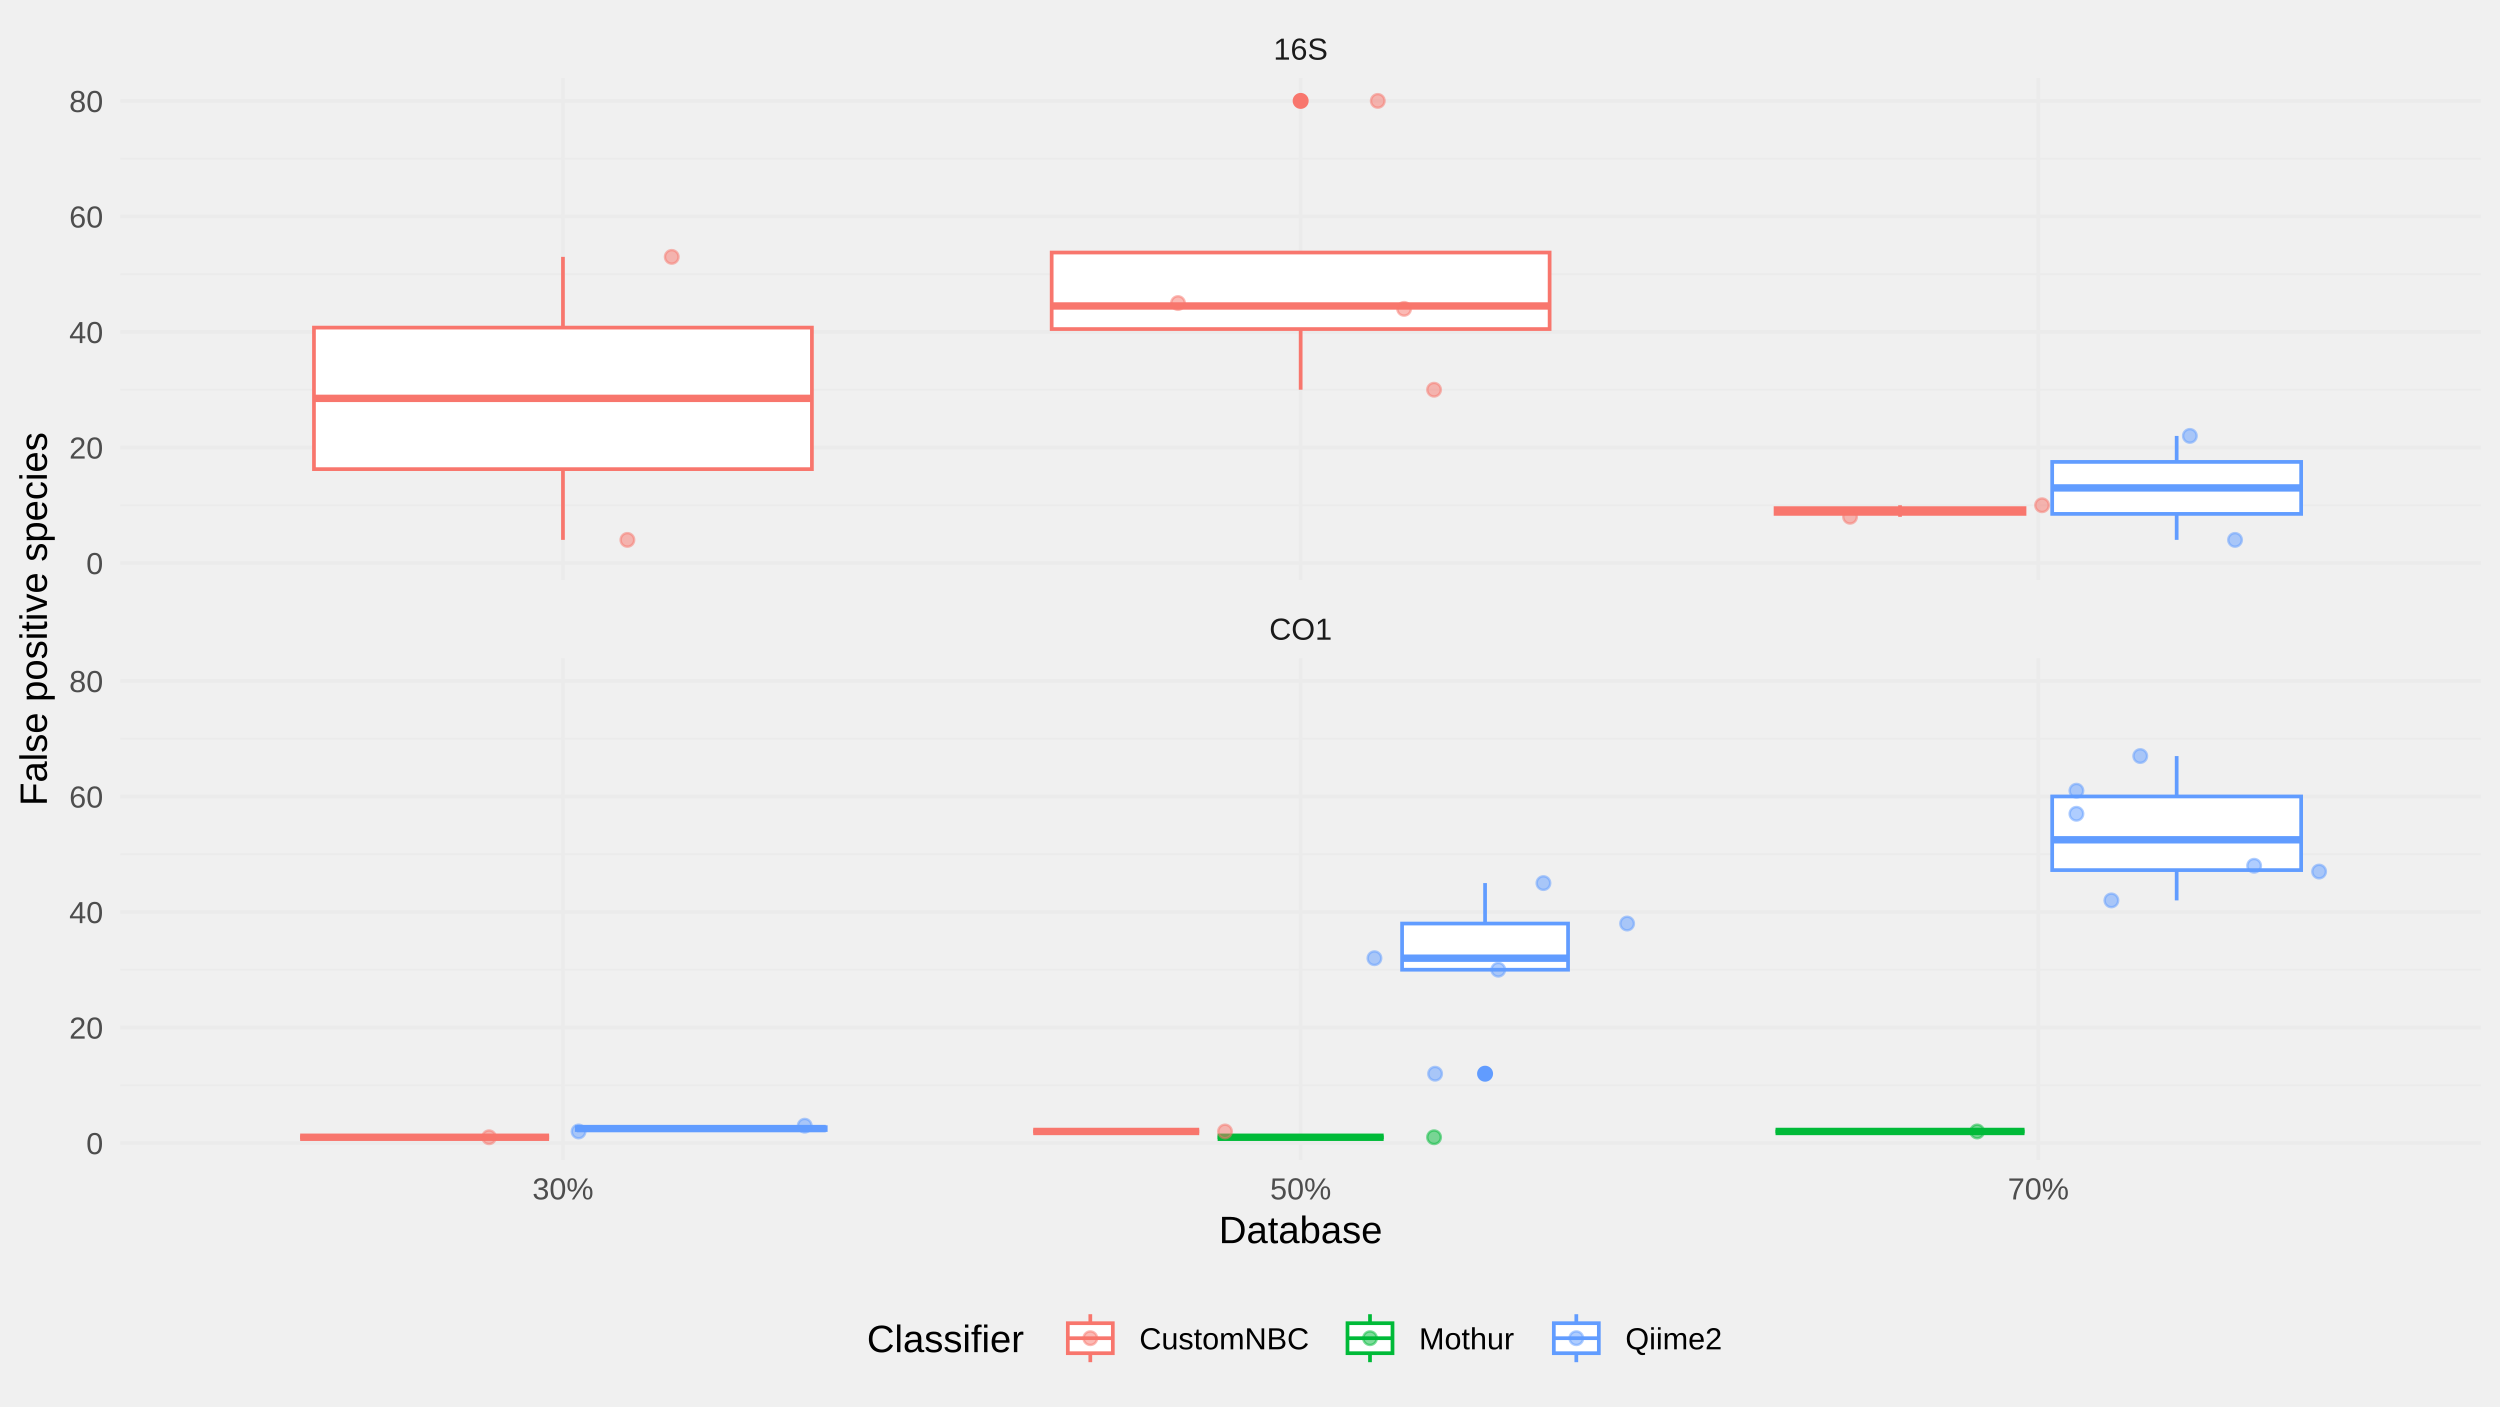
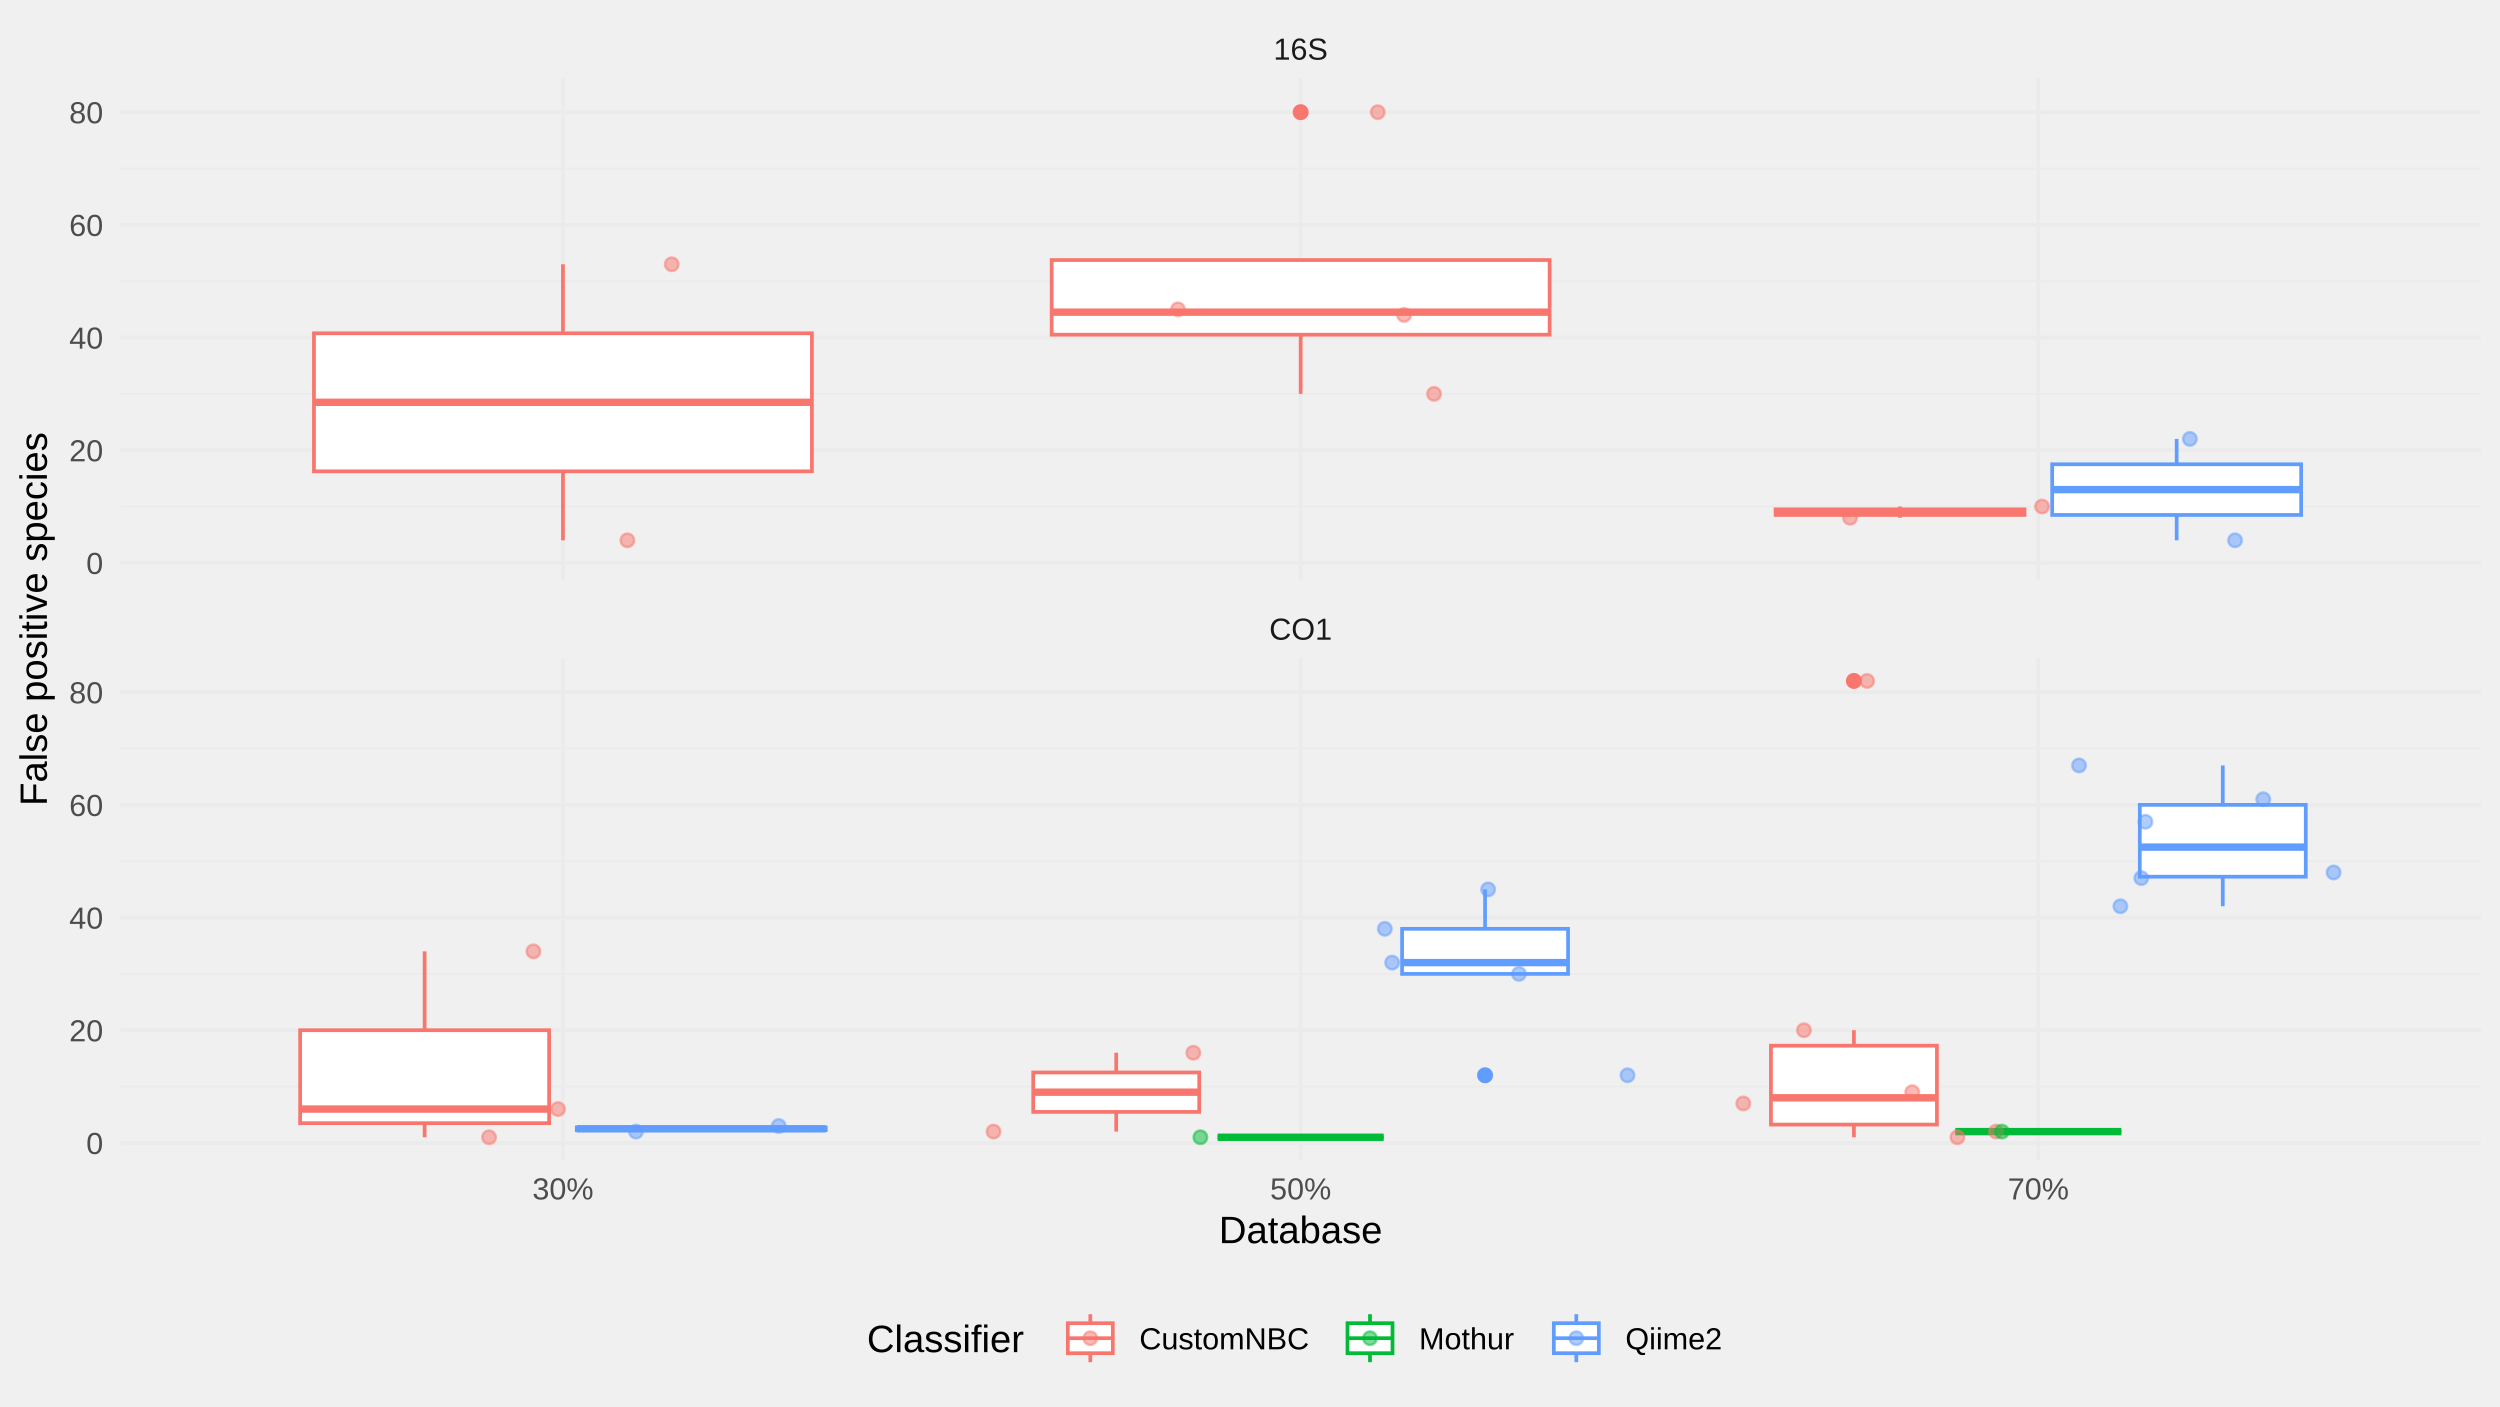
<svg xmlns="http://www.w3.org/2000/svg" class="svglite" width="720.00pt" height="405.00pt" viewBox="0 0 720.00 405.00">
  <defs>
    <style type="text/css">
    .svglite line, .svglite polyline, .svglite polygon, .svglite path, .svglite rect, .svglite circle {
      fill: none;
      stroke: #000000;
      stroke-linecap: round;
      stroke-linejoin: round;
      stroke-miterlimit: 10.00;
    }
    .svglite text {
      white-space: pre;
    }
  </style>
  </defs>
  <rect width="100%" height="100%" style="stroke: none; fill: none;" />
  <defs>
    <clipPath id="cpMC4wMHw3MjAuMDB8MC4wMHw0MDUuMDA=">
      <rect x="0.00" y="0.00" width="720.00" height="405.00" />
    </clipPath>
  </defs>
  <g clip-path="url(#cpMC4wMHw3MjAuMDB8MC4wMHw0MDUuMDA=)">
</g>
  <defs>
    <clipPath id="cpMzQuNjV8NzE0LjUyfDIyLjQ5fDE2Ny4wNQ==">
      <rect x="34.65" y="22.49" width="679.87" height="144.56" />
    </clipPath>
  </defs>
  <g clip-path="url(#cpMzQuNjV8NzE0LjUyfDIyLjQ5fDE2Ny4wNQ==)">
-     <polyline points="34.65,145.51 714.52,145.51 " style="stroke-width: 0.53; stroke: #EBEBEB; stroke-linecap: butt;" />
-     <polyline points="34.65,112.24 714.52,112.24 " style="stroke-width: 0.53; stroke: #EBEBEB; stroke-linecap: butt;" />
-     <polyline points="34.65,78.97 714.52,78.97 " style="stroke-width: 0.53; stroke: #EBEBEB; stroke-linecap: butt;" />
-     <polyline points="34.65,45.70 714.52,45.70 " style="stroke-width: 0.53; stroke: #EBEBEB; stroke-linecap: butt;" />
-     <polyline points="34.65,162.14 714.52,162.14 " style="stroke-width: 1.07; stroke: #EBEBEB; stroke-linecap: butt;" />
-     <polyline points="34.65,128.87 714.52,128.87 " style="stroke-width: 1.07; stroke: #EBEBEB; stroke-linecap: butt;" />
-     <polyline points="34.65,95.60 714.52,95.60 " style="stroke-width: 1.07; stroke: #EBEBEB; stroke-linecap: butt;" />
-     <polyline points="34.65,62.33 714.52,62.33 " style="stroke-width: 1.07; stroke: #EBEBEB; stroke-linecap: butt;" />
-     <polyline points="34.65,29.06 714.52,29.06 " style="stroke-width: 1.07; stroke: #EBEBEB; stroke-linecap: butt;" />
+     <polyline points="34.65,145.88 714.52,145.88 " style="stroke-width: 0.53; stroke: #EBEBEB; stroke-linecap: butt;" />
+     <polyline points="34.65,113.43 714.52,113.43 " style="stroke-width: 0.53; stroke: #EBEBEB; stroke-linecap: butt;" />
+     <polyline points="34.65,80.98 714.52,80.98 " style="stroke-width: 0.53; stroke: #EBEBEB; stroke-linecap: butt;" />
+     <polyline points="34.65,48.53 714.52,48.53 " style="stroke-width: 0.53; stroke: #EBEBEB; stroke-linecap: butt;" />
+     <polyline points="34.65,162.10 714.52,162.10 " style="stroke-width: 1.07; stroke: #EBEBEB; stroke-linecap: butt;" />
+     <polyline points="34.65,129.65 714.52,129.65 " style="stroke-width: 1.07; stroke: #EBEBEB; stroke-linecap: butt;" />
+     <polyline points="34.65,97.20 714.52,97.20 " style="stroke-width: 1.07; stroke: #EBEBEB; stroke-linecap: butt;" />
+     <polyline points="34.65,64.75 714.52,64.75 " style="stroke-width: 1.07; stroke: #EBEBEB; stroke-linecap: butt;" />
+     <polyline points="34.65,32.31 714.52,32.31 " style="stroke-width: 1.07; stroke: #EBEBEB; stroke-linecap: butt;" />
    <polyline points="162.13,167.05 162.13,22.49 " style="stroke-width: 1.07; stroke: #EBEBEB; stroke-linecap: butt;" />
    <polyline points="374.59,167.05 374.59,22.49 " style="stroke-width: 1.07; stroke: #EBEBEB; stroke-linecap: butt;" />
    <polyline points="587.04,167.05 587.04,22.49 " style="stroke-width: 1.07; stroke: #EBEBEB; stroke-linecap: butt;" />
-     <line x1="162.13" y1="94.35" x2="162.13" y2="73.98" style="stroke-width: 1.07; stroke: #F8766D; stroke-linecap: butt;" />
-     <line x1="162.13" y1="135.11" x2="162.13" y2="155.49" style="stroke-width: 1.07; stroke: #F8766D; stroke-linecap: butt;" />
-     <polygon points="90.42,94.35 90.42,135.11 233.83,135.11 233.83,94.35 90.42,94.35 " style="stroke-width: 1.07; stroke: #F8766D; stroke-linecap: butt; stroke-linejoin: miter; fill: #FFFFFF;" />
-     <line x1="90.42" y1="114.73" x2="233.83" y2="114.73" style="stroke-width: 2.13; stroke: #F8766D; stroke-linecap: butt; stroke-linejoin: miter;" />
-     <circle cx="374.59" cy="29.06" r="1.95" style="stroke-width: 0.71; stroke: #F8766D; fill: #F8766D;" />
-     <line x1="374.59" y1="72.73" x2="374.59" y2="72.73" style="stroke-width: 1.07; stroke: #F8766D; stroke-linecap: butt;" />
-     <line x1="374.59" y1="94.77" x2="374.59" y2="112.24" style="stroke-width: 1.07; stroke: #F8766D; stroke-linecap: butt;" />
-     <polygon points="302.88,72.73 302.88,94.77 446.29,94.77 446.29,72.73 302.88,72.73 " style="stroke-width: 1.07; stroke: #F8766D; stroke-linecap: butt; stroke-linejoin: miter; fill: #FFFFFF;" />
-     <line x1="302.88" y1="88.12" x2="446.29" y2="88.12" style="stroke-width: 2.13; stroke: #F8766D; stroke-linecap: butt; stroke-linejoin: miter;" />
-     <line x1="547.21" y1="146.34" x2="547.21" y2="145.51" style="stroke-width: 1.07; stroke: #F8766D; stroke-linecap: butt;" />
-     <line x1="547.21" y1="148.00" x2="547.21" y2="148.83" style="stroke-width: 1.07; stroke: #F8766D; stroke-linecap: butt;" />
-     <polygon points="511.36,146.34 511.36,148.00 583.06,148.00 583.06,146.34 511.36,146.34 " style="stroke-width: 1.07; stroke: #F8766D; stroke-linecap: butt; stroke-linejoin: miter; fill: #FFFFFF;" />
-     <line x1="511.36" y1="147.17" x2="583.06" y2="147.17" style="stroke-width: 2.13; stroke: #F8766D; stroke-linecap: butt; stroke-linejoin: miter;" />
-     <line x1="626.88" y1="133.03" x2="626.88" y2="125.54" style="stroke-width: 1.07; stroke: #619CFF; stroke-linecap: butt;" />
-     <line x1="626.88" y1="148.00" x2="626.88" y2="155.49" style="stroke-width: 1.07; stroke: #619CFF; stroke-linecap: butt;" />
-     <polygon points="591.03,133.03 591.03,148.00 662.73,148.00 662.73,133.03 591.03,133.03 " style="stroke-width: 1.07; stroke: #619CFF; stroke-linecap: butt; stroke-linejoin: miter; fill: #FFFFFF;" />
-     <line x1="591.03" y1="140.52" x2="662.73" y2="140.52" style="stroke-width: 2.13; stroke: #619CFF; stroke-linecap: butt; stroke-linejoin: miter;" />
-     <circle cx="180.69" cy="155.49" r="1.95" style="stroke-width: 0.71; stroke: #F8766D; stroke-opacity: 0.50; fill: #F8766D; fill-opacity: 0.50;" />
-     <circle cx="193.46" cy="73.98" r="1.95" style="stroke-width: 0.71; stroke: #F8766D; stroke-opacity: 0.50; fill: #F8766D; fill-opacity: 0.50;" />
-     <circle cx="413.01" cy="112.24" r="1.95" style="stroke-width: 0.71; stroke: #F8766D; stroke-opacity: 0.50; fill: #F8766D; fill-opacity: 0.50;" />
-     <circle cx="396.80" cy="29.06" r="1.95" style="stroke-width: 0.71; stroke: #F8766D; stroke-opacity: 0.50; fill: #F8766D; fill-opacity: 0.50;" />
-     <circle cx="339.26" cy="87.28" r="1.95" style="stroke-width: 0.71; stroke: #F8766D; stroke-opacity: 0.50; fill: #F8766D; fill-opacity: 0.50;" />
-     <circle cx="404.38" cy="88.95" r="1.95" style="stroke-width: 0.71; stroke: #F8766D; stroke-opacity: 0.50; fill: #F8766D; fill-opacity: 0.50;" />
-     <circle cx="588.11" cy="145.51" r="1.95" style="stroke-width: 0.71; stroke: #F8766D; stroke-opacity: 0.50; fill: #F8766D; fill-opacity: 0.50;" />
-     <circle cx="532.81" cy="148.83" r="1.95" style="stroke-width: 0.71; stroke: #F8766D; stroke-opacity: 0.50; fill: #F8766D; fill-opacity: 0.50;" />
-     <circle cx="643.69" cy="155.49" r="1.95" style="stroke-width: 0.71; stroke: #619CFF; stroke-opacity: 0.50; fill: #619CFF; fill-opacity: 0.50;" />
-     <circle cx="630.68" cy="125.54" r="1.95" style="stroke-width: 0.71; stroke: #619CFF; stroke-opacity: 0.50; fill: #619CFF; fill-opacity: 0.50;" />
+     <line x1="162.13" y1="95.99" x2="162.13" y2="76.11" style="stroke-width: 1.07; stroke: #F8766D; stroke-linecap: butt;" />
+     <line x1="162.13" y1="135.74" x2="162.13" y2="155.61" style="stroke-width: 1.07; stroke: #F8766D; stroke-linecap: butt;" />
+     <polygon points="90.42,95.99 90.42,135.74 233.83,135.74 233.83,95.99 90.42,95.99 " style="stroke-width: 1.07; stroke: #F8766D; stroke-linecap: butt; stroke-linejoin: miter; fill: #FFFFFF;" />
+     <line x1="90.42" y1="115.86" x2="233.83" y2="115.86" style="stroke-width: 2.13; stroke: #F8766D; stroke-linecap: butt; stroke-linejoin: miter;" />
+     <circle cx="374.59" cy="32.31" r="1.95" style="stroke-width: 0.71; stroke: #F8766D; fill: #F8766D;" />
+     <line x1="374.59" y1="74.89" x2="374.59" y2="74.89" style="stroke-width: 1.07; stroke: #F8766D; stroke-linecap: butt;" />
+     <line x1="374.59" y1="96.39" x2="374.59" y2="113.43" style="stroke-width: 1.07; stroke: #F8766D; stroke-linecap: butt;" />
+     <polygon points="302.88,74.89 302.88,96.39 446.29,96.39 446.29,74.89 302.88,74.89 " style="stroke-width: 1.07; stroke: #F8766D; stroke-linecap: butt; stroke-linejoin: miter; fill: #FFFFFF;" />
+     <line x1="302.88" y1="89.90" x2="446.29" y2="89.90" style="stroke-width: 2.13; stroke: #F8766D; stroke-linecap: butt; stroke-linejoin: miter;" />
+     <line x1="547.21" y1="146.69" x2="547.21" y2="145.88" style="stroke-width: 1.07; stroke: #F8766D; stroke-linecap: butt;" />
+     <line x1="547.21" y1="148.31" x2="547.21" y2="149.12" style="stroke-width: 1.07; stroke: #F8766D; stroke-linecap: butt;" />
+     <polygon points="511.36,146.69 511.36,148.31 583.06,148.31 583.06,146.69 511.36,146.69 " style="stroke-width: 1.07; stroke: #F8766D; stroke-linecap: butt; stroke-linejoin: miter; fill: #FFFFFF;" />
+     <line x1="511.36" y1="147.50" x2="583.06" y2="147.50" style="stroke-width: 2.13; stroke: #F8766D; stroke-linecap: butt; stroke-linejoin: miter;" />
+     <line x1="626.88" y1="133.71" x2="626.88" y2="126.41" style="stroke-width: 1.07; stroke: #619CFF; stroke-linecap: butt;" />
+     <line x1="626.88" y1="148.31" x2="626.88" y2="155.61" style="stroke-width: 1.07; stroke: #619CFF; stroke-linecap: butt;" />
+     <polygon points="591.03,133.71 591.03,148.31 662.73,148.31 662.73,133.71 591.03,133.71 " style="stroke-width: 1.07; stroke: #619CFF; stroke-linecap: butt; stroke-linejoin: miter; fill: #FFFFFF;" />
+     <line x1="591.03" y1="141.01" x2="662.73" y2="141.01" style="stroke-width: 2.13; stroke: #619CFF; stroke-linecap: butt; stroke-linejoin: miter;" />
+     <circle cx="180.69" cy="155.61" r="1.95" style="stroke-width: 0.71; stroke: #F8766D; stroke-opacity: 0.50; fill: #F8766D; fill-opacity: 0.50;" />
+     <circle cx="193.46" cy="76.11" r="1.95" style="stroke-width: 0.71; stroke: #F8766D; stroke-opacity: 0.50; fill: #F8766D; fill-opacity: 0.50;" />
+     <circle cx="413.01" cy="113.43" r="1.95" style="stroke-width: 0.71; stroke: #F8766D; stroke-opacity: 0.50; fill: #F8766D; fill-opacity: 0.50;" />
+     <circle cx="396.80" cy="32.31" r="1.95" style="stroke-width: 0.71; stroke: #F8766D; stroke-opacity: 0.50; fill: #F8766D; fill-opacity: 0.50;" />
+     <circle cx="339.26" cy="89.09" r="1.95" style="stroke-width: 0.71; stroke: #F8766D; stroke-opacity: 0.50; fill: #F8766D; fill-opacity: 0.50;" />
+     <circle cx="404.38" cy="90.71" r="1.95" style="stroke-width: 0.71; stroke: #F8766D; stroke-opacity: 0.50; fill: #F8766D; fill-opacity: 0.50;" />
+     <circle cx="588.11" cy="145.88" r="1.95" style="stroke-width: 0.71; stroke: #F8766D; stroke-opacity: 0.50; fill: #F8766D; fill-opacity: 0.50;" />
+     <circle cx="532.81" cy="149.12" r="1.95" style="stroke-width: 0.71; stroke: #F8766D; stroke-opacity: 0.50; fill: #F8766D; fill-opacity: 0.50;" />
+     <circle cx="643.69" cy="155.61" r="1.95" style="stroke-width: 0.71; stroke: #619CFF; stroke-opacity: 0.50; fill: #619CFF; fill-opacity: 0.50;" />
+     <circle cx="630.68" cy="126.41" r="1.95" style="stroke-width: 0.71; stroke: #619CFF; stroke-opacity: 0.50; fill: #619CFF; fill-opacity: 0.50;" />
  </g>
  <g clip-path="url(#cpMC4wMHw3MjAuMDB8MC4wMHw0MDUuMDA=)">
</g>
  <defs>
    <clipPath id="cpMzQuNjV8NzE0LjUyfDE4OS41NHwzMzQuMTA=">
      <rect x="34.65" y="189.54" width="679.87" height="144.56" />
    </clipPath>
  </defs>
  <g clip-path="url(#cpMzQuNjV8NzE0LjUyfDE4OS41NHwzMzQuMTA=)">
-     <polyline points="34.65,312.55 714.52,312.55 " style="stroke-width: 0.53; stroke: #EBEBEB; stroke-linecap: butt;" />
-     <polyline points="34.65,279.28 714.52,279.28 " style="stroke-width: 0.53; stroke: #EBEBEB; stroke-linecap: butt;" />
-     <polyline points="34.65,246.01 714.52,246.01 " style="stroke-width: 0.53; stroke: #EBEBEB; stroke-linecap: butt;" />
-     <polyline points="34.65,212.74 714.52,212.74 " style="stroke-width: 0.53; stroke: #EBEBEB; stroke-linecap: butt;" />
-     <polyline points="34.65,329.19 714.52,329.19 " style="stroke-width: 1.07; stroke: #EBEBEB; stroke-linecap: butt;" />
-     <polyline points="34.65,295.92 714.52,295.92 " style="stroke-width: 1.07; stroke: #EBEBEB; stroke-linecap: butt;" />
-     <polyline points="34.65,262.65 714.52,262.65 " style="stroke-width: 1.07; stroke: #EBEBEB; stroke-linecap: butt;" />
-     <polyline points="34.65,229.38 714.52,229.38 " style="stroke-width: 1.07; stroke: #EBEBEB; stroke-linecap: butt;" />
-     <polyline points="34.65,196.11 714.52,196.11 " style="stroke-width: 1.07; stroke: #EBEBEB; stroke-linecap: butt;" />
+     <polyline points="34.65,312.92 714.52,312.92 " style="stroke-width: 0.53; stroke: #EBEBEB; stroke-linecap: butt;" />
+     <polyline points="34.65,280.48 714.52,280.48 " style="stroke-width: 0.53; stroke: #EBEBEB; stroke-linecap: butt;" />
+     <polyline points="34.65,248.03 714.52,248.03 " style="stroke-width: 0.53; stroke: #EBEBEB; stroke-linecap: butt;" />
+     <polyline points="34.65,215.58 714.52,215.58 " style="stroke-width: 0.53; stroke: #EBEBEB; stroke-linecap: butt;" />
+     <polyline points="34.65,329.15 714.52,329.15 " style="stroke-width: 1.07; stroke: #EBEBEB; stroke-linecap: butt;" />
+     <polyline points="34.65,296.70 714.52,296.70 " style="stroke-width: 1.07; stroke: #EBEBEB; stroke-linecap: butt;" />
+     <polyline points="34.65,264.25 714.52,264.25 " style="stroke-width: 1.07; stroke: #EBEBEB; stroke-linecap: butt;" />
+     <polyline points="34.65,231.80 714.52,231.80 " style="stroke-width: 1.07; stroke: #EBEBEB; stroke-linecap: butt;" />
+     <polyline points="34.65,199.35 714.52,199.35 " style="stroke-width: 1.07; stroke: #EBEBEB; stroke-linecap: butt;" />
    <polyline points="162.13,334.10 162.13,189.54 " style="stroke-width: 1.07; stroke: #EBEBEB; stroke-linecap: butt;" />
    <polyline points="374.59,334.10 374.59,189.54 " style="stroke-width: 1.07; stroke: #EBEBEB; stroke-linecap: butt;" />
    <polyline points="587.04,334.10 587.04,189.54 " style="stroke-width: 1.07; stroke: #EBEBEB; stroke-linecap: butt;" />
-     <line x1="122.29" y1="327.53" x2="122.29" y2="327.53" style="stroke-width: 1.07; stroke: #F8766D; stroke-linecap: butt;" />
-     <line x1="122.29" y1="327.53" x2="122.29" y2="327.53" style="stroke-width: 1.07; stroke: #F8766D; stroke-linecap: butt;" />
-     <polygon points="86.44,327.53 86.44,327.53 158.14,327.53 158.14,327.53 86.44,327.53 " style="stroke-width: 1.07; stroke: #F8766D; stroke-linecap: butt; stroke-linejoin: miter; fill: #FFFFFF;" />
-     <line x1="86.44" y1="327.53" x2="158.14" y2="327.53" style="stroke-width: 2.13; stroke: #F8766D; stroke-linecap: butt; stroke-linejoin: miter;" />
-     <line x1="321.47" y1="325.86" x2="321.47" y2="325.86" style="stroke-width: 1.07; stroke: #F8766D; stroke-linecap: butt;" />
-     <line x1="321.47" y1="325.86" x2="321.47" y2="325.86" style="stroke-width: 1.07; stroke: #F8766D; stroke-linecap: butt;" />
-     <polygon points="297.57,325.86 297.57,325.86 345.37,325.86 345.37,325.86 297.57,325.86 " style="stroke-width: 1.07; stroke: #F8766D; stroke-linecap: butt; stroke-linejoin: miter; fill: #FFFFFF;" />
-     <line x1="297.57" y1="325.86" x2="345.37" y2="325.86" style="stroke-width: 2.13; stroke: #F8766D; stroke-linecap: butt; stroke-linejoin: miter;" />
+     <line x1="122.29" y1="296.70" x2="122.29" y2="273.99" style="stroke-width: 1.07; stroke: #F8766D; stroke-linecap: butt;" />
+     <line x1="122.29" y1="323.47" x2="122.29" y2="327.53" style="stroke-width: 1.07; stroke: #F8766D; stroke-linecap: butt;" />
+     <polygon points="86.44,296.70 86.44,323.47 158.14,323.47 158.14,296.70 86.44,296.70 " style="stroke-width: 1.07; stroke: #F8766D; stroke-linecap: butt; stroke-linejoin: miter; fill: #FFFFFF;" />
+     <line x1="86.44" y1="319.41" x2="158.14" y2="319.41" style="stroke-width: 2.13; stroke: #F8766D; stroke-linecap: butt; stroke-linejoin: miter;" />
+     <line x1="321.47" y1="308.87" x2="321.47" y2="303.19" style="stroke-width: 1.07; stroke: #F8766D; stroke-linecap: butt;" />
+     <line x1="321.47" y1="320.23" x2="321.47" y2="325.90" style="stroke-width: 1.07; stroke: #F8766D; stroke-linecap: butt;" />
+     <polygon points="297.57,308.87 297.57,320.23 345.37,320.23 345.37,308.87 297.57,308.87 " style="stroke-width: 1.07; stroke: #F8766D; stroke-linecap: butt; stroke-linejoin: miter; fill: #FFFFFF;" />
+     <line x1="297.57" y1="314.55" x2="345.37" y2="314.55" style="stroke-width: 2.13; stroke: #F8766D; stroke-linecap: butt; stroke-linejoin: miter;" />
+     <circle cx="533.93" cy="196.11" r="1.95" style="stroke-width: 0.71; stroke: #F8766D; fill: #F8766D;" />
+     <line x1="533.93" y1="301.16" x2="533.93" y2="296.70" style="stroke-width: 1.07; stroke: #F8766D; stroke-linecap: butt;" />
+     <line x1="533.93" y1="323.88" x2="533.93" y2="327.53" style="stroke-width: 1.07; stroke: #F8766D; stroke-linecap: butt;" />
+     <polygon points="510.03,301.16 510.03,323.88 557.83,323.88 557.83,301.16 510.03,301.16 " style="stroke-width: 1.07; stroke: #F8766D; stroke-linecap: butt; stroke-linejoin: miter; fill: #FFFFFF;" />
+     <line x1="510.03" y1="316.17" x2="557.83" y2="316.17" style="stroke-width: 2.13; stroke: #F8766D; stroke-linecap: butt; stroke-linejoin: miter;" />
    <line x1="374.59" y1="327.53" x2="374.59" y2="327.53" style="stroke-width: 1.07; stroke: #00BA38; stroke-linecap: butt;" />
    <line x1="374.59" y1="327.53" x2="374.59" y2="327.53" style="stroke-width: 1.07; stroke: #00BA38; stroke-linecap: butt;" />
    <polygon points="350.68,327.53 350.68,327.53 398.49,327.53 398.49,327.53 350.68,327.53 " style="stroke-width: 1.07; stroke: #00BA38; stroke-linecap: butt; stroke-linejoin: miter; fill: #FFFFFF;" />
    <line x1="350.68" y1="327.53" x2="398.49" y2="327.53" style="stroke-width: 2.13; stroke: #00BA38; stroke-linecap: butt; stroke-linejoin: miter;" />
-     <line x1="547.21" y1="325.86" x2="547.21" y2="325.86" style="stroke-width: 1.07; stroke: #00BA38; stroke-linecap: butt;" />
-     <line x1="547.21" y1="325.86" x2="547.21" y2="325.86" style="stroke-width: 1.07; stroke: #00BA38; stroke-linecap: butt;" />
-     <polygon points="511.36,325.86 511.36,325.86 583.06,325.86 583.06,325.86 511.36,325.86 " style="stroke-width: 1.07; stroke: #00BA38; stroke-linecap: butt; stroke-linejoin: miter; fill: #FFFFFF;" />
-     <line x1="511.36" y1="325.86" x2="583.06" y2="325.86" style="stroke-width: 2.13; stroke: #00BA38; stroke-linecap: butt; stroke-linejoin: miter;" />
-     <line x1="201.96" y1="324.62" x2="201.96" y2="324.20" style="stroke-width: 1.07; stroke: #619CFF; stroke-linecap: butt;" />
-     <line x1="201.96" y1="325.45" x2="201.96" y2="325.86" style="stroke-width: 1.07; stroke: #619CFF; stroke-linecap: butt;" />
-     <polygon points="166.11,324.62 166.11,325.45 237.81,325.45 237.81,324.62 166.11,324.62 " style="stroke-width: 1.07; stroke: #619CFF; stroke-linecap: butt; stroke-linejoin: miter; fill: #FFFFFF;" />
-     <line x1="166.11" y1="325.03" x2="237.81" y2="325.03" style="stroke-width: 2.13; stroke: #619CFF; stroke-linecap: butt; stroke-linejoin: miter;" />
-     <circle cx="427.70" cy="309.23" r="1.95" style="stroke-width: 0.71; stroke: #619CFF; fill: #619CFF;" />
-     <line x1="427.70" y1="265.98" x2="427.70" y2="254.33" style="stroke-width: 1.07; stroke: #619CFF; stroke-linecap: butt;" />
-     <line x1="427.70" y1="279.28" x2="427.70" y2="279.28" style="stroke-width: 1.07; stroke: #619CFF; stroke-linecap: butt;" />
-     <polygon points="403.80,265.98 403.80,279.28 451.60,279.28 451.60,265.98 403.80,265.98 " style="stroke-width: 1.07; stroke: #619CFF; stroke-linecap: butt; stroke-linejoin: miter; fill: #FFFFFF;" />
-     <line x1="403.80" y1="275.96" x2="451.60" y2="275.96" style="stroke-width: 2.13; stroke: #619CFF; stroke-linecap: butt; stroke-linejoin: miter;" />
-     <line x1="626.88" y1="229.38" x2="626.88" y2="217.74" style="stroke-width: 1.07; stroke: #619CFF; stroke-linecap: butt;" />
-     <line x1="626.88" y1="250.59" x2="626.88" y2="259.32" style="stroke-width: 1.07; stroke: #619CFF; stroke-linecap: butt;" />
-     <polygon points="591.03,229.38 591.03,250.59 662.73,250.59 662.73,229.38 591.03,229.38 " style="stroke-width: 1.07; stroke: #619CFF; stroke-linecap: butt; stroke-linejoin: miter; fill: #FFFFFF;" />
-     <line x1="591.03" y1="241.86" x2="662.73" y2="241.86" style="stroke-width: 2.13; stroke: #619CFF; stroke-linecap: butt; stroke-linejoin: miter;" />
+     <line x1="587.04" y1="325.90" x2="587.04" y2="325.90" style="stroke-width: 1.07; stroke: #00BA38; stroke-linecap: butt;" />
+     <line x1="587.04" y1="325.90" x2="587.04" y2="325.90" style="stroke-width: 1.07; stroke: #00BA38; stroke-linecap: butt;" />
+     <polygon points="563.14,325.90 563.14,325.90 610.95,325.90 610.95,325.90 563.14,325.90 " style="stroke-width: 1.07; stroke: #00BA38; stroke-linecap: butt; stroke-linejoin: miter; fill: #FFFFFF;" />
+     <line x1="563.14" y1="325.90" x2="610.95" y2="325.90" style="stroke-width: 2.13; stroke: #00BA38; stroke-linecap: butt; stroke-linejoin: miter;" />
+     <line x1="201.96" y1="324.69" x2="201.96" y2="324.28" style="stroke-width: 1.07; stroke: #619CFF; stroke-linecap: butt;" />
+     <line x1="201.96" y1="325.50" x2="201.96" y2="325.90" style="stroke-width: 1.07; stroke: #619CFF; stroke-linecap: butt;" />
+     <polygon points="166.11,324.69 166.11,325.50 237.81,325.50 237.81,324.69 166.11,324.69 " style="stroke-width: 1.07; stroke: #619CFF; stroke-linecap: butt; stroke-linejoin: miter; fill: #FFFFFF;" />
+     <line x1="166.11" y1="325.09" x2="237.81" y2="325.09" style="stroke-width: 2.13; stroke: #619CFF; stroke-linecap: butt; stroke-linejoin: miter;" />
+     <circle cx="427.70" cy="309.68" r="1.95" style="stroke-width: 0.71; stroke: #619CFF; fill: #619CFF;" />
+     <line x1="427.70" y1="267.50" x2="427.70" y2="256.14" style="stroke-width: 1.07; stroke: #619CFF; stroke-linecap: butt;" />
+     <line x1="427.70" y1="280.48" x2="427.70" y2="280.48" style="stroke-width: 1.07; stroke: #619CFF; stroke-linecap: butt;" />
+     <polygon points="403.80,267.50 403.80,280.48 451.60,280.48 451.60,267.50 403.80,267.50 " style="stroke-width: 1.07; stroke: #619CFF; stroke-linecap: butt; stroke-linejoin: miter; fill: #FFFFFF;" />
+     <line x1="403.80" y1="277.23" x2="451.60" y2="277.23" style="stroke-width: 2.13; stroke: #619CFF; stroke-linecap: butt; stroke-linejoin: miter;" />
+     <line x1="640.16" y1="231.80" x2="640.16" y2="220.45" style="stroke-width: 1.07; stroke: #619CFF; stroke-linecap: butt;" />
+     <line x1="640.16" y1="252.49" x2="640.16" y2="261.01" style="stroke-width: 1.07; stroke: #619CFF; stroke-linecap: butt;" />
+     <polygon points="616.26,231.80 616.26,252.49 664.06,252.49 664.06,231.80 616.26,231.80 " style="stroke-width: 1.07; stroke: #619CFF; stroke-linecap: butt; stroke-linejoin: miter; fill: #FFFFFF;" />
+     <line x1="616.26" y1="243.97" x2="664.06" y2="243.97" style="stroke-width: 2.13; stroke: #619CFF; stroke-linecap: butt; stroke-linejoin: miter;" />
    <circle cx="140.85" cy="327.53" r="1.95" style="stroke-width: 0.71; stroke: #F8766D; stroke-opacity: 0.50; fill: #F8766D; fill-opacity: 0.50;" />
-     <circle cx="352.80" cy="325.86" r="1.95" style="stroke-width: 0.71; stroke: #F8766D; stroke-opacity: 0.50; fill: #F8766D; fill-opacity: 0.50;" />
-     <circle cx="413.01" cy="327.53" r="1.95" style="stroke-width: 0.71; stroke: #00BA38; stroke-opacity: 0.50; fill: #00BA38; fill-opacity: 0.50;" />
-     <circle cx="569.42" cy="325.86" r="1.95" style="stroke-width: 0.71; stroke: #00BA38; stroke-opacity: 0.50; fill: #00BA38; fill-opacity: 0.50;" />
-     <circle cx="166.63" cy="325.86" r="1.95" style="stroke-width: 0.71; stroke: #619CFF; stroke-opacity: 0.50; fill: #619CFF; fill-opacity: 0.50;" />
-     <circle cx="231.76" cy="324.20" r="1.95" style="stroke-width: 0.71; stroke: #619CFF; stroke-opacity: 0.50; fill: #619CFF; fill-opacity: 0.50;" />
-     <circle cx="468.61" cy="265.98" r="1.95" style="stroke-width: 0.71; stroke: #619CFF; stroke-opacity: 0.50; fill: #619CFF; fill-opacity: 0.50;" />
-     <circle cx="413.31" cy="309.23" r="1.95" style="stroke-width: 0.71; stroke: #619CFF; stroke-opacity: 0.50; fill: #619CFF; fill-opacity: 0.50;" />
-     <circle cx="444.51" cy="254.33" r="1.95" style="stroke-width: 0.71; stroke: #619CFF; stroke-opacity: 0.50; fill: #619CFF; fill-opacity: 0.50;" />
-     <circle cx="431.50" cy="279.28" r="1.95" style="stroke-width: 0.71; stroke: #619CFF; stroke-opacity: 0.50; fill: #619CFF; fill-opacity: 0.50;" />
-     <circle cx="395.84" cy="275.96" r="1.95" style="stroke-width: 0.71; stroke: #619CFF; stroke-opacity: 0.50; fill: #619CFF; fill-opacity: 0.50;" />
-     <circle cx="598.01" cy="227.72" r="1.95" style="stroke-width: 0.71; stroke: #619CFF; stroke-opacity: 0.50; fill: #619CFF; fill-opacity: 0.50;" />
-     <circle cx="616.39" cy="217.74" r="1.95" style="stroke-width: 0.71; stroke: #619CFF; stroke-opacity: 0.50; fill: #619CFF; fill-opacity: 0.50;" />
-     <circle cx="608.08" cy="259.32" r="1.95" style="stroke-width: 0.71; stroke: #619CFF; stroke-opacity: 0.50; fill: #619CFF; fill-opacity: 0.50;" />
-     <circle cx="649.19" cy="249.34" r="1.95" style="stroke-width: 0.71; stroke: #619CFF; stroke-opacity: 0.50; fill: #619CFF; fill-opacity: 0.50;" />
-     <circle cx="598.01" cy="234.37" r="1.95" style="stroke-width: 0.71; stroke: #619CFF; stroke-opacity: 0.50; fill: #619CFF; fill-opacity: 0.50;" />
-     <circle cx="667.90" cy="251.01" r="1.95" style="stroke-width: 0.71; stroke: #619CFF; stroke-opacity: 0.50; fill: #619CFF; fill-opacity: 0.50;" />
+     <circle cx="153.62" cy="273.99" r="1.95" style="stroke-width: 0.71; stroke: #F8766D; stroke-opacity: 0.50; fill: #F8766D; fill-opacity: 0.50;" />
+     <circle cx="160.72" cy="319.41" r="1.95" style="stroke-width: 0.71; stroke: #F8766D; stroke-opacity: 0.50; fill: #F8766D; fill-opacity: 0.50;" />
+     <circle cx="343.68" cy="303.19" r="1.95" style="stroke-width: 0.71; stroke: #F8766D; stroke-opacity: 0.50; fill: #F8766D; fill-opacity: 0.50;" />
+     <circle cx="286.14" cy="325.90" r="1.95" style="stroke-width: 0.71; stroke: #F8766D; stroke-opacity: 0.50; fill: #F8766D; fill-opacity: 0.50;" />
+     <circle cx="563.73" cy="327.53" r="1.95" style="stroke-width: 0.71; stroke: #F8766D; stroke-opacity: 0.50; fill: #F8766D; fill-opacity: 0.50;" />
+     <circle cx="574.84" cy="325.90" r="1.95" style="stroke-width: 0.71; stroke: #F8766D; stroke-opacity: 0.50; fill: #F8766D; fill-opacity: 0.50;" />
+     <circle cx="519.54" cy="296.70" r="1.95" style="stroke-width: 0.71; stroke: #F8766D; stroke-opacity: 0.50; fill: #F8766D; fill-opacity: 0.50;" />
+     <circle cx="550.73" cy="314.55" r="1.95" style="stroke-width: 0.71; stroke: #F8766D; stroke-opacity: 0.50; fill: #F8766D; fill-opacity: 0.50;" />
+     <circle cx="537.73" cy="196.11" r="1.95" style="stroke-width: 0.71; stroke: #F8766D; stroke-opacity: 0.50; fill: #F8766D; fill-opacity: 0.50;" />
+     <circle cx="502.07" cy="317.79" r="1.95" style="stroke-width: 0.71; stroke: #F8766D; stroke-opacity: 0.50; fill: #F8766D; fill-opacity: 0.50;" />
+     <circle cx="345.71" cy="327.53" r="1.95" style="stroke-width: 0.71; stroke: #00BA38; stroke-opacity: 0.50; fill: #00BA38; fill-opacity: 0.50;" />
+     <circle cx="576.56" cy="325.90" r="1.95" style="stroke-width: 0.71; stroke: #00BA38; stroke-opacity: 0.50; fill: #00BA38; fill-opacity: 0.50;" />
+     <circle cx="183.16" cy="325.90" r="1.95" style="stroke-width: 0.71; stroke: #619CFF; stroke-opacity: 0.50; fill: #619CFF; fill-opacity: 0.50;" />
+     <circle cx="224.27" cy="324.28" r="1.95" style="stroke-width: 0.71; stroke: #619CFF; stroke-opacity: 0.50; fill: #619CFF; fill-opacity: 0.50;" />
+     <circle cx="398.83" cy="267.50" r="1.95" style="stroke-width: 0.71; stroke: #619CFF; stroke-opacity: 0.50; fill: #619CFF; fill-opacity: 0.50;" />
+     <circle cx="468.72" cy="309.68" r="1.95" style="stroke-width: 0.71; stroke: #619CFF; stroke-opacity: 0.50; fill: #619CFF; fill-opacity: 0.50;" />
+     <circle cx="428.58" cy="256.14" r="1.95" style="stroke-width: 0.71; stroke: #619CFF; stroke-opacity: 0.50; fill: #619CFF; fill-opacity: 0.50;" />
+     <circle cx="437.46" cy="280.48" r="1.95" style="stroke-width: 0.71; stroke: #619CFF; stroke-opacity: 0.50; fill: #619CFF; fill-opacity: 0.50;" />
+     <circle cx="400.94" cy="277.23" r="1.95" style="stroke-width: 0.71; stroke: #619CFF; stroke-opacity: 0.50; fill: #619CFF; fill-opacity: 0.50;" />
+     <circle cx="651.82" cy="230.18" r="1.95" style="stroke-width: 0.71; stroke: #619CFF; stroke-opacity: 0.50; fill: #619CFF; fill-opacity: 0.50;" />
+     <circle cx="598.76" cy="220.45" r="1.95" style="stroke-width: 0.71; stroke: #619CFF; stroke-opacity: 0.50; fill: #619CFF; fill-opacity: 0.50;" />
+     <circle cx="610.67" cy="261.01" r="1.95" style="stroke-width: 0.71; stroke: #619CFF; stroke-opacity: 0.50; fill: #619CFF; fill-opacity: 0.50;" />
+     <circle cx="672.08" cy="251.27" r="1.95" style="stroke-width: 0.71; stroke: #619CFF; stroke-opacity: 0.50; fill: #619CFF; fill-opacity: 0.50;" />
+     <circle cx="617.88" cy="236.67" r="1.95" style="stroke-width: 0.71; stroke: #619CFF; stroke-opacity: 0.50; fill: #619CFF; fill-opacity: 0.50;" />
+     <circle cx="616.69" cy="252.89" r="1.95" style="stroke-width: 0.71; stroke: #619CFF; stroke-opacity: 0.50; fill: #619CFF; fill-opacity: 0.50;" />
  </g>
  <g clip-path="url(#cpMC4wMHw3MjAuMDB8MC4wMHw0MDUuMDA=)">
</g>
  <defs>
    <clipPath id="cpMzQuNjV8NzE0LjUyfDE3Mi41M3wxODkuNTQ=">
      <rect x="34.65" y="172.53" width="679.87" height="17.01" />
    </clipPath>
  </defs>
  <g clip-path="url(#cpMzQuNjV8NzE0LjUyfDE3Mi41M3wxODkuNTQ=)">
    <text x="374.59" y="184.24" text-anchor="middle" style="font-size: 8.80px;fill: #1A1A1A; font-family: &quot;Liberation Sans&quot;;" textLength="18.66px" lengthAdjust="spacingAndGlyphs">CO1</text>
  </g>
  <g clip-path="url(#cpMC4wMHw3MjAuMDB8MC4wMHw0MDUuMDA=)">
</g>
  <defs>
    <clipPath id="cpMzQuNjV8NzE0LjUyfDUuNDh8MjIuNDk=">
      <rect x="34.65" y="5.48" width="679.87" height="17.01" />
    </clipPath>
  </defs>
  <g clip-path="url(#cpMzQuNjV8NzE0LjUyfDUuNDh8MjIuNDk=)">
    <text x="374.59" y="17.19" text-anchor="middle" style="font-size: 8.80px;fill: #1A1A1A; font-family: &quot;Liberation Sans&quot;;" textLength="16.78px" lengthAdjust="spacingAndGlyphs">16S</text>
  </g>
  <g clip-path="url(#cpMC4wMHw3MjAuMDB8MC4wMHw0MDUuMDA=)">
    <text x="162.13" y="345.44" text-anchor="middle" style="font-size: 8.80px;fill: #4D4D4D; font-family: &quot;Liberation Sans&quot;;" textLength="19.55px" lengthAdjust="spacingAndGlyphs">30%</text>
    <text x="374.59" y="345.44" text-anchor="middle" style="font-size: 8.80px;fill: #4D4D4D; font-family: &quot;Liberation Sans&quot;;" textLength="19.55px" lengthAdjust="spacingAndGlyphs">50%</text>
    <text x="587.04" y="345.44" text-anchor="middle" style="font-size: 8.80px;fill: #4D4D4D; font-family: &quot;Liberation Sans&quot;;" textLength="19.55px" lengthAdjust="spacingAndGlyphs">70%</text>
-     <text x="29.72" y="165.35" text-anchor="end" style="font-size: 8.80px;fill: #4D4D4D; font-family: &quot;Liberation Sans&quot;;" textLength="5.59px" lengthAdjust="spacingAndGlyphs">0</text>
-     <text x="29.72" y="132.08" text-anchor="end" style="font-size: 8.80px;fill: #4D4D4D; font-family: &quot;Liberation Sans&quot;;" textLength="11.19px" lengthAdjust="spacingAndGlyphs">20</text>
-     <text x="29.72" y="98.81" text-anchor="end" style="font-size: 8.80px;fill: #4D4D4D; font-family: &quot;Liberation Sans&quot;;" textLength="11.19px" lengthAdjust="spacingAndGlyphs">40</text>
-     <text x="29.72" y="65.54" text-anchor="end" style="font-size: 8.80px;fill: #4D4D4D; font-family: &quot;Liberation Sans&quot;;" textLength="11.19px" lengthAdjust="spacingAndGlyphs">60</text>
-     <text x="29.72" y="32.27" text-anchor="end" style="font-size: 8.80px;fill: #4D4D4D; font-family: &quot;Liberation Sans&quot;;" textLength="11.19px" lengthAdjust="spacingAndGlyphs">80</text>
-     <text x="29.72" y="332.40" text-anchor="end" style="font-size: 8.80px;fill: #4D4D4D; font-family: &quot;Liberation Sans&quot;;" textLength="5.59px" lengthAdjust="spacingAndGlyphs">0</text>
-     <text x="29.72" y="299.13" text-anchor="end" style="font-size: 8.80px;fill: #4D4D4D; font-family: &quot;Liberation Sans&quot;;" textLength="11.19px" lengthAdjust="spacingAndGlyphs">20</text>
-     <text x="29.72" y="265.86" text-anchor="end" style="font-size: 8.80px;fill: #4D4D4D; font-family: &quot;Liberation Sans&quot;;" textLength="11.19px" lengthAdjust="spacingAndGlyphs">40</text>
-     <text x="29.72" y="232.59" text-anchor="end" style="font-size: 8.80px;fill: #4D4D4D; font-family: &quot;Liberation Sans&quot;;" textLength="11.19px" lengthAdjust="spacingAndGlyphs">60</text>
-     <text x="29.72" y="199.32" text-anchor="end" style="font-size: 8.80px;fill: #4D4D4D; font-family: &quot;Liberation Sans&quot;;" textLength="11.19px" lengthAdjust="spacingAndGlyphs">80</text>
+     <text x="29.72" y="165.31" text-anchor="end" style="font-size: 8.80px;fill: #4D4D4D; font-family: &quot;Liberation Sans&quot;;" textLength="5.59px" lengthAdjust="spacingAndGlyphs">0</text>
+     <text x="29.72" y="132.86" text-anchor="end" style="font-size: 8.80px;fill: #4D4D4D; font-family: &quot;Liberation Sans&quot;;" textLength="11.19px" lengthAdjust="spacingAndGlyphs">20</text>
+     <text x="29.72" y="100.41" text-anchor="end" style="font-size: 8.80px;fill: #4D4D4D; font-family: &quot;Liberation Sans&quot;;" textLength="11.19px" lengthAdjust="spacingAndGlyphs">40</text>
+     <text x="29.72" y="67.96" text-anchor="end" style="font-size: 8.80px;fill: #4D4D4D; font-family: &quot;Liberation Sans&quot;;" textLength="11.19px" lengthAdjust="spacingAndGlyphs">60</text>
+     <text x="29.72" y="35.51" text-anchor="end" style="font-size: 8.80px;fill: #4D4D4D; font-family: &quot;Liberation Sans&quot;;" textLength="11.19px" lengthAdjust="spacingAndGlyphs">80</text>
+     <text x="29.72" y="332.36" text-anchor="end" style="font-size: 8.80px;fill: #4D4D4D; font-family: &quot;Liberation Sans&quot;;" textLength="5.59px" lengthAdjust="spacingAndGlyphs">0</text>
+     <text x="29.72" y="299.91" text-anchor="end" style="font-size: 8.80px;fill: #4D4D4D; font-family: &quot;Liberation Sans&quot;;" textLength="11.19px" lengthAdjust="spacingAndGlyphs">20</text>
+     <text x="29.72" y="267.46" text-anchor="end" style="font-size: 8.80px;fill: #4D4D4D; font-family: &quot;Liberation Sans&quot;;" textLength="11.19px" lengthAdjust="spacingAndGlyphs">40</text>
+     <text x="29.72" y="235.01" text-anchor="end" style="font-size: 8.80px;fill: #4D4D4D; font-family: &quot;Liberation Sans&quot;;" textLength="11.19px" lengthAdjust="spacingAndGlyphs">60</text>
+     <text x="29.72" y="202.56" text-anchor="end" style="font-size: 8.80px;fill: #4D4D4D; font-family: &quot;Liberation Sans&quot;;" textLength="11.19px" lengthAdjust="spacingAndGlyphs">80</text>
    <text x="374.59" y="358.03" text-anchor="middle" style="font-size: 11.00px; font-family: &quot;Liberation Sans&quot;;" textLength="52.49px" lengthAdjust="spacingAndGlyphs">Database</text>
    <text transform="translate(13.50,178.29) rotate(-90)" text-anchor="middle" style="font-size: 11.00px; font-family: &quot;Liberation Sans&quot;;" textLength="118.86px" lengthAdjust="spacingAndGlyphs">False positive species</text>
    <text x="249.67" y="389.41" style="font-size: 11.00px; font-family: &quot;Liberation Sans&quot;;" textLength="50.23px" lengthAdjust="spacingAndGlyphs">Classifier</text>
    <polyline points="314.01,392.31 314.01,389.72 " style="stroke-width: 1.07; stroke: #F8766D; stroke-linecap: butt; stroke-linejoin: miter;" />
    <polyline points="314.01,381.08 314.01,378.49 " style="stroke-width: 1.07; stroke: #F8766D; stroke-linecap: butt; stroke-linejoin: miter;" />
    <rect x="307.53" y="381.08" width="12.96" height="8.64" style="stroke-width: 1.07; stroke: #F8766D; stroke-linecap: butt; stroke-linejoin: miter; fill: #FFFFFF;" />
    <polyline points="307.53,385.40 320.49,385.40 " style="stroke-width: 1.07; stroke: #F8766D; stroke-linecap: butt; stroke-linejoin: miter;" />
    <circle cx="314.01" cy="385.40" r="1.95" style="stroke-width: 0.71; stroke: #F8766D; stroke-opacity: 0.50; fill: #F8766D; fill-opacity: 0.50;" />
    <polyline points="394.56,392.31 394.56,389.72 " style="stroke-width: 1.07; stroke: #00BA38; stroke-linecap: butt; stroke-linejoin: miter;" />
    <polyline points="394.56,381.08 394.56,378.49 " style="stroke-width: 1.07; stroke: #00BA38; stroke-linecap: butt; stroke-linejoin: miter;" />
    <rect x="388.08" y="381.08" width="12.96" height="8.64" style="stroke-width: 1.07; stroke: #00BA38; stroke-linecap: butt; stroke-linejoin: miter; fill: #FFFFFF;" />
    <polyline points="388.08,385.40 401.04,385.40 " style="stroke-width: 1.07; stroke: #00BA38; stroke-linecap: butt; stroke-linejoin: miter;" />
    <circle cx="394.56" cy="385.40" r="1.95" style="stroke-width: 0.71; stroke: #00BA38; stroke-opacity: 0.50; fill: #00BA38; fill-opacity: 0.50;" />
    <polyline points="453.98,392.31 453.98,389.72 " style="stroke-width: 1.07; stroke: #619CFF; stroke-linecap: butt; stroke-linejoin: miter;" />
    <polyline points="453.98,381.08 453.98,378.49 " style="stroke-width: 1.07; stroke: #619CFF; stroke-linecap: butt; stroke-linejoin: miter;" />
    <rect x="447.50" y="381.08" width="12.96" height="8.64" style="stroke-width: 1.07; stroke: #619CFF; stroke-linecap: butt; stroke-linejoin: miter; fill: #FFFFFF;" />
    <polyline points="447.50,385.40 460.46,385.40 " style="stroke-width: 1.07; stroke: #619CFF; stroke-linecap: butt; stroke-linejoin: miter;" />
    <circle cx="453.98" cy="385.40" r="1.95" style="stroke-width: 0.71; stroke: #619CFF; stroke-opacity: 0.50; fill: #619CFF; fill-opacity: 0.50;" />
    <text x="328.13" y="388.61" style="font-size: 8.80px; font-family: &quot;Liberation Sans&quot;;" textLength="52.31px" lengthAdjust="spacingAndGlyphs">CustomNBC</text>
    <text x="408.68" y="388.61" style="font-size: 8.80px; font-family: &quot;Liberation Sans&quot;;" textLength="31.18px" lengthAdjust="spacingAndGlyphs">Mothur</text>
    <text x="468.10" y="388.61" style="font-size: 8.80px; font-family: &quot;Liberation Sans&quot;;" textLength="31.40px" lengthAdjust="spacingAndGlyphs">Qiime2</text>
  </g>
</svg>
